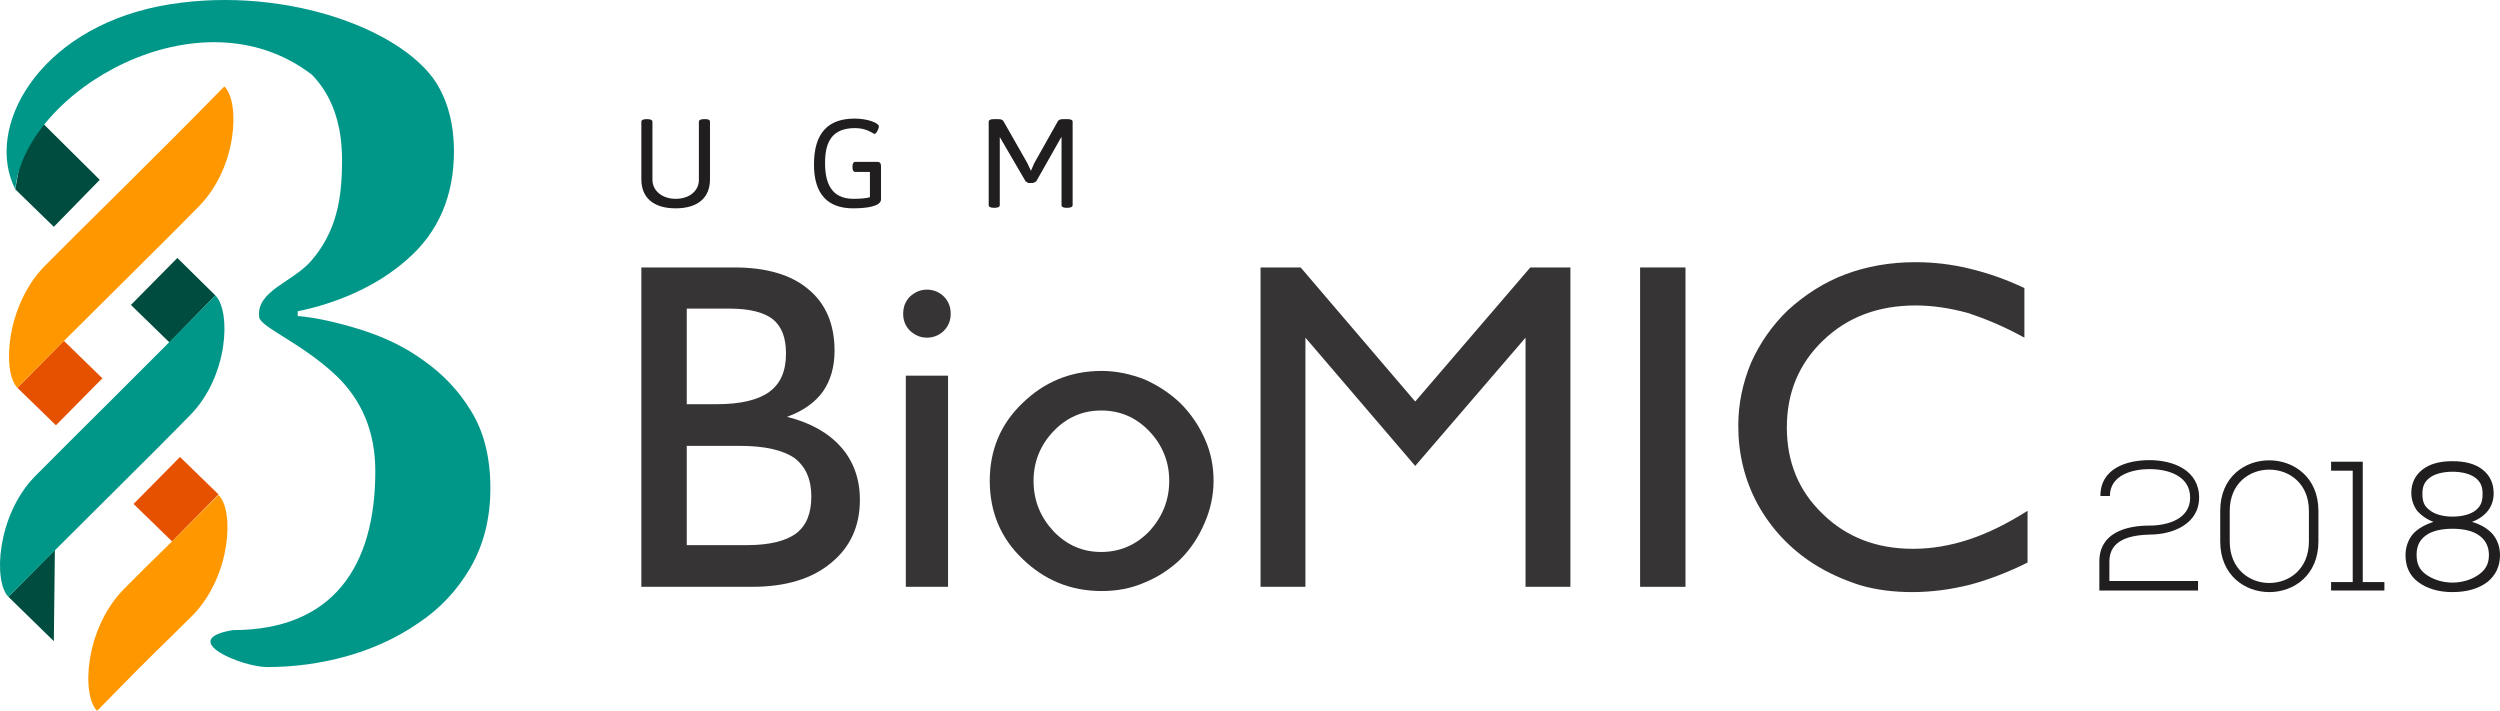
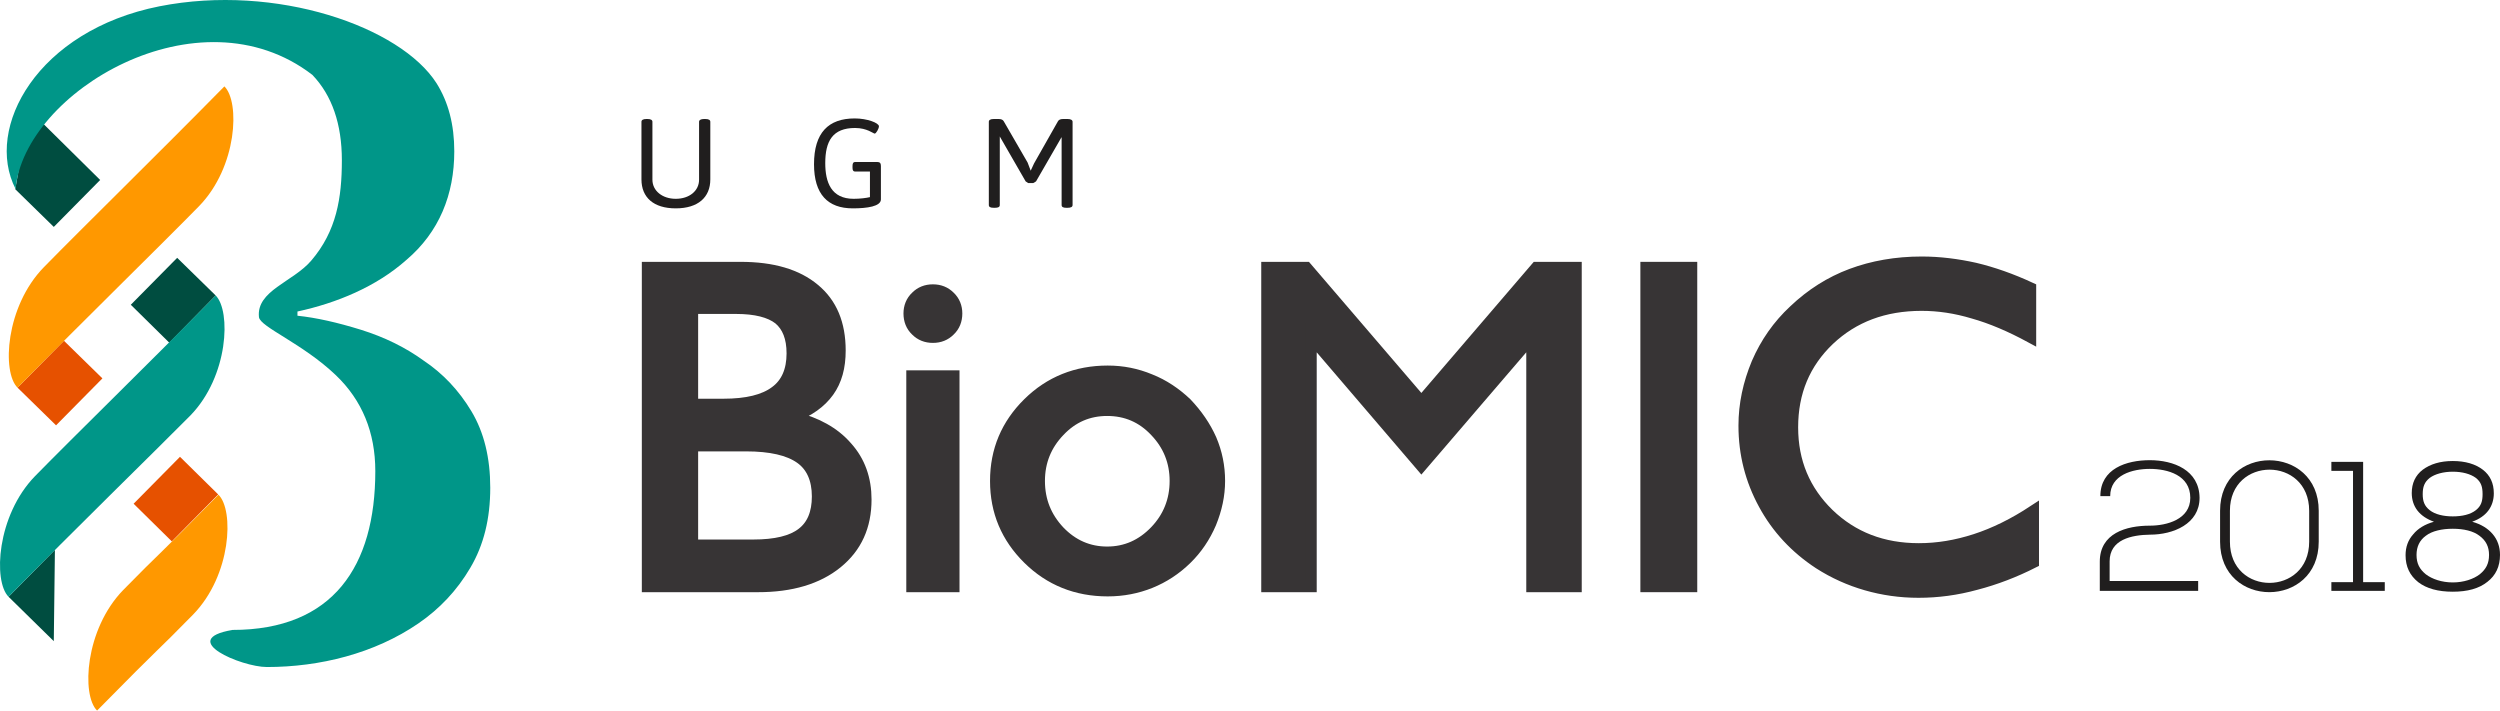
- <svg xmlns="http://www.w3.org/2000/svg" xml:space="preserve" width="454.638" height="129.275" version="1.1" style="clip-rule:evenodd;fill-rule:evenodd;image-rendering:optimizeQuality;shape-rendering:geometricPrecision;text-rendering:geometricPrecision" viewBox="0 0 4735.853 1346.66" id="svg53">
+ <svg xmlns="http://www.w3.org/2000/svg" xml:space="preserve" width="853.93" height="242.717" version="1.1" style="clip-rule:evenodd;fill-rule:evenodd;image-rendering:optimizeQuality;shape-rendering:geometricPrecision;text-rendering:geometricPrecision" viewBox="0 0 8895.181 2528.387" id="svg60">
  <defs id="defs4">
    <style type="text/css" id="style2">
+     .str0 {stroke:#373435;stroke-width:39.37}
+     .fil6 {fill:none;fill-rule:nonzero}
    .fil0 {fill:#004D40}
    .fil3 {fill:#009688}
    .fil1 {fill:#E65100}
    .fil2 {fill:#FF9800}
    .fil5 {fill:#373435;fill-rule:nonzero}
-     .fil6 {fill:#201E1E;fill-rule:nonzero}
+     .fil7 {fill:#201E1E;fill-rule:nonzero}
    .fil4 {fill:#009688;fill-rule:nonzero}
   </style>
  </defs>
-   <g id="Layer_x0020_1" transform="matrix(0.9999989,0,0,1,-6273.075,-5921.338)">
-     <g id="_2190279575712">
-       <polygon class="fil0" points="6377,6963 6375,7136 6289,7052 " id="polygon7" style="fill:#004d40" />
-       <polygon class="fil1" points="6687,6858 6599,6947 6526,6876 6614,6787 " id="polygon9" style="fill:#e65100" />
-       <polygon class="fil1" points="6467,6638 6379,6727 6306,6656 6394,6567 " id="polygon11" style="fill:#e65100" />
-       <polygon class="fil0" points="6681,6481 6594,6570 6521,6499 6609,6410 " id="polygon13" style="fill:#004d40" />
-       <polygon class="fil0" points="6462,6262 6375,6351 6302,6280 6328,6129 " id="polygon15" style="fill:#004d40" />
-       <path class="fil2" d="m 6356,6427 c 76,-77 211,-208 342,-342 30,29 25,153 -48,227 -75,77 -212,210 -344,344 -29,-29 -22,-154 50,-229 z" id="path17" style="fill:#ff9800" />
-       <path class="fil3" d="m 6339,6824 c 76,-77 211,-209 342,-343 30,30 25,153 -48,227 -75,77 -212,211 -344,344 -29,-29 -22,-154 50,-228 z" id="path19" style="fill:#009688" />
-       <path class="fil2" d="m 6506,7039 c 76,-77 49,-47 181,-180 30,29 24,152 -48,227 -76,76 -51,48 -182,182 -30,-30 -23,-154 49,-229 z" id="path21" style="fill:#ff9800" />
-       <path class="fil4" d="m 7075,6604 c 36,25 67,57 91,97 24,39 36,88 36,145 0,58 -13,108 -38,151 -25,43 -58,78 -99,105 -82,57 -187,83 -286,83 -48,0 -172,-52 -65,-70 190,0 270,-121 270,-301 0,-74 -25,-134 -74,-181 -64,-61 -144,-92 -146,-111 -6,-50 64,-66 99,-107 48,-56 58,-118 58,-190 0,-69 -19,-123 -57,-162 -214,-165 -545,33 -562,217 -59,-116 42,-301 273,-347 222,-43 457,39 525,146 22,36 33,79 33,129 0,82 -28,153 -90,206 -58,51 -133,82 -206,97 v 9 c 35,3 75,12 120,26 44,14 84,33 118,58 z" id="path23" style="fill:#009688;fill-rule:nonzero" />
-     </g>
-     <g id="_2190279604096">
-       <path class="fil5" d="m 7574,6766 v 188 h 115 c 42,0 73,-8 92,-22 20,-15 29,-39 29,-70 0,-33 -11,-57 -32,-73 -22,-15 -56,-23 -103,-23 z m -86,267 v -605 h 177 c 60,0 107,14 139,41 33,27 50,66 50,117 0,31 -8,57 -22,77 -15,21 -38,37 -68,48 44,11 78,30 102,57 24,27 36,61 36,100 0,50 -18,90 -55,120 -36,30 -86,45 -149,45 z m 86,-346 h 58 c 44,0 77,-8 98,-23 22,-16 32,-40 32,-73 0,-30 -8,-51 -25,-65 -17,-13 -44,-20 -81,-20 h -82 z" id="path26" style="fill:#373435;fill-rule:nonzero" />
-       <path id="1" class="fil5" d="m 7984,6516 c 0,-13 4,-24 13,-33 9,-8 19,-13 32,-13 13,0 24,5 32,13 9,9 13,20 13,33 0,12 -4,23 -13,32 -8,8 -19,13 -32,13 -13,0 -23,-5 -32,-13 -9,-9 -13,-20 -13,-32 z m 5,517 v -400 h 80 v 400 z" style="fill:#373435;fill-rule:nonzero" />
-       <path id="2" class="fil5" d="m 8231,6832 c 0,38 13,69 38,96 25,26 55,39 90,39 35,0 66,-13 91,-39 25,-27 38,-59 38,-96 0,-36 -13,-68 -38,-94 -25,-26 -55,-39 -91,-39 -35,0 -65,13 -90,39 -25,26 -38,58 -38,94 z m -83,0 c 0,-57 20,-107 62,-147 41,-40 91,-61 150,-61 28,0 55,6 81,16 25,11 48,26 68,45 21,21 36,44 47,69 11,25 16,51 16,78 0,28 -6,55 -17,80 -11,26 -26,49 -46,69 -20,19 -43,34 -68,44 -25,11 -52,16 -81,16 -59,0 -109,-21 -150,-61 -42,-40 -62,-90 -62,-148 z" style="fill:#373435;fill-rule:nonzero" />
-       <polygon id="3" class="fil5" points="8746,6561 8746,7033 8661,7033 8661,6428 8737,6428 8954,6682 9172,6428 9248,6428 9248,7033 9163,7033 9163,6561 8954,6804 " style="fill:#373435;fill-rule:nonzero" />
-       <polygon id="4" class="fil5" points="9466,6428 9466,7033 9380,7033 9380,6428 " style="fill:#373435;fill-rule:nonzero" />
-       <path id="5" class="fil5" d="m 10114,6889 v 98 c -36,18 -72,32 -109,42 -36,9 -73,14 -109,14 -35,0 -68,-4 -99,-13 -31,-10 -61,-23 -89,-41 -45,-29 -80,-67 -105,-112 -25,-46 -37,-96 -37,-149 0,-41 8,-80 24,-119 17,-38 40,-71 70,-100 33,-30 69,-53 109,-68 40,-15 84,-23 133,-23 34,0 68,4 101,12 34,8 69,20 105,37 v 94 c -38,-21 -74,-36 -108,-47 -33,-9 -66,-14 -98,-14 -71,0 -129,22 -175,66 -46,44 -69,99 -69,165 0,65 22,120 68,164 45,44 102,66 171,66 35,0 71,-6 107,-18 36,-12 72,-30 110,-54 z" style="fill:#373435;fill-rule:nonzero" />
-       <g id="g39">
-         <path class="fil6" d="m 7618,6152 v 109 c 0,35 -23,55 -65,55 -42,0 -65,-20 -65,-55 v -109 c 0,-3 3,-5 10,-5 h 1 c 7,0 10,2 10,5 v 110 c 0,21 19,36 44,36 26,0 44,-15 44,-36 v -110 c 0,-3 3,-5 10,-5 h 2 c 7,0 9,2 9,5 z" id="path33" style="fill:#201e1e;fill-rule:nonzero" />
-         <path class="fil6" d="m 7938,6161 c 0,4 -5,14 -8,14 -3,0 -14,-11 -37,-11 -43,0 -57,25 -57,66 0,37 11,68 54,68 12,0 24,-1 31,-3 v -48 h -28 c -3,0 -5,-3 -5,-8 v -3 c 0,-5 2,-8 5,-8 h 42 c 5,0 7,3 7,8 v 63 c 0,13 -26,17 -53,17 -48,0 -74,-27 -74,-83 0,-60 27,-87 77,-87 24,0 46,8 46,15 z" id="path35" style="fill:#201e1e;fill-rule:nonzero" />
-         <path class="fil6" d="m 8305,6152 v 158 c 0,3 -3,5 -10,5 h -2 c -6,0 -9,-2 -9,-5 v -129 l -1,1 -47,83 -6,3 h -9 l -5,-3 -49,-84 v -1 130 c 0,3 -3,5 -10,5 h -1 c -7,0 -10,-2 -10,-5 v -158 c 0,-3 3,-5 10,-5 h 8 c 6,0 9,2 10,4 l 45,79 7,15 6,-14 45,-80 c 1,-2 4,-4 10,-4 h 8 c 7,0 10,2 10,5 z" id="path37" style="fill:#201e1e;fill-rule:nonzero" />
+   <g id="Layer_x0020_1" transform="translate(-1607.707,-2785.612)">
+     <g id="_1633313641152">
+       <g id="g25">
+         <polygon class="fil0" points="1799,5067 1638,4909 1803,4742 " id="polygon7" style="fill:#004d40" />
+         <polygon class="fil1" points="2083,4578 2248,4411 2384,4545 2219,4712 " id="polygon9" style="fill:#e65100" />
+         <polygon class="fil1" points="1670,4165 1835,3998 1972,4132 1807,4299 " id="polygon11" style="fill:#e65100" />
+         <polygon class="fil0" points="2073,3870 2238,3703 2375,3837 2210,4005 " id="polygon13" style="fill:#004d40" />
+         <polygon class="fil0" points="1662,3459 1711,3176 1964,3426 1799,3593 " id="polygon15" style="fill:#004d40" />
+         <path class="fil2" d="m 1764,3736 c 142,-145 395,-392 642,-643 56,55 46,286 -90,426 -142,145 -399,395 -646,646 -56,-55 -43,-289 94,-429 z" id="path17" style="fill:#ff9800" />
+         <path class="fil3" d="m 1732,4480 c 142,-145 396,-392 643,-643 55,55 46,287 -90,427 -143,144 -400,394 -647,645 -55,-55 -42,-289 94,-429 z" id="path19" style="fill:#009688" />
+         <path class="fil2" d="m 2046,4885 c 142,-145 92,-88 339,-339 56,55 46,286 -90,426 -142,145 -95,91 -342,342 -56,-55 -43,-289 93,-429 z" id="path21" style="fill:#ff9800" />
+         <path class="fil4" d="m 3114,4068 c 69,46 126,106 171,181 45,75 67,166 67,272 0,110 -23,204 -71,285 -47,80 -109,146 -185,198 -156,107 -351,155 -539,155 -90,0 -322,-98 -122,-132 358,0 508,-227 508,-565 0,-138 -47,-252 -140,-341 -118,-113 -270,-172 -274,-207 -10,-94 121,-125 186,-201 90,-105 109,-223 109,-357 0,-129 -35,-231 -105,-304 -404,-311 -1025,61 -1056,406 -112,-218 78,-564 512,-650 416,-82 858,73 986,274 42,67 63,147 63,242 0,153 -53,287 -171,387 -107,95 -248,153 -387,183 v 15 c 67,7 142,24 226,50 83,26 157,62 222,109 z" id="path23" style="fill:#009688;fill-rule:nonzero" />
      </g>
-       <g id="g49">
-         <path class="fil6" d="m 10252,6861 c 0,-52 49,-68 93,-68 45,0 94,19 94,71 0,50 -50,70 -93,70 -36,1 -77,9 -77,51 v 37 h 168 v 18 h -187 v -55 c 0,-54 50,-68 95,-68 32,0 77,-11 77,-53 0,-42 -43,-54 -77,-54 -32,0 -75,11 -75,51 z" id="path41" style="fill:#201e1e;fill-rule:nonzero" />
-         <path class="fil6" d="m 10497,6947 c 0,105 150,105 150,0 v -58 c 0,-104 -150,-104 -150,0 z m -18,-58 c 0,-128 186,-127 186,0 v 58 c 0,128 -186,128 -186,0 z" id="path43" style="fill:#201e1e;fill-rule:nonzero" />
-         <polygon class="fil6" points="10689,7024 10730,7024 10730,6813 10689,6813 10689,6796 10749,6796 10749,7024 10790,7024 10790,7040 10689,7040 " id="polygon45" style="fill:#201e1e;fill-rule:nonzero" />
-         <path class="fil6" d="m 10919,6795 c 24,0 43,5 57,16 14,11 21,26 21,45 0,13 -4,24 -11,33 -7,9 -17,16 -30,21 17,5 30,13 39,23 9,11 14,24 14,40 0,21 -8,38 -24,51 -16,12 -38,19 -66,19 -27,0 -49,-7 -65,-19 -16,-12 -24,-29 -24,-51 0,-15 5,-29 14,-40 9,-10 23,-18 39,-23 -13,-5 -23,-12 -31,-21 -7,-10 -11,-21 -11,-34 0,-18 7,-33 21,-44 14,-11 33,-16 57,-16 z m 0,20 c -18,0 -34,4 -44,12 -10,8 -13,17 -13,30 0,14 3,23 14,31 10,8 26,12 43,12 18,0 34,-4 44,-12 10,-8 13,-17 13,-31 0,-13 -3,-22 -13,-30 -10,-8 -26,-12 -44,-12 z m 0,108 c -21,0 -39,4 -51,13 -12,9 -17,21 -17,36 0,17 5,28 17,37 12,9 30,16 51,16 21,0 39,-7 51,-16 12,-9 18,-20 18,-36 0,-16 -6,-28 -18,-37 -12,-9 -30,-13 -51,-13 z" id="path47" style="fill:#201e1e;fill-rule:nonzero" />
+       <path class="fil5" d="m 4072,4372 v 353 h 216 c 79,0 137,-14 173,-42 37,-28 55,-72 55,-131 0,-62 -21,-108 -61,-136 -41,-29 -105,-44 -193,-44 z m -161,501 V 3737 h 332 c 114,0 201,26 262,77 62,51 92,124 92,219 0,59 -13,107 -41,146 -28,39 -70,69 -126,90 82,20 146,55 191,107 46,51 68,114 68,187 0,95 -34,170 -103,226 -69,56 -163,84 -281,84 z m 161,-649 h 110 c 83,0 144,-15 184,-45 40,-29 60,-75 60,-136 0,-56 -16,-96 -47,-122 -32,-25 -83,-38 -152,-38 h -155 z" id="path27" style="fill:#373435;fill-rule:nonzero" />
+       <path id="1" class="fil5" d="m 4842,3901 c 0,-23 8,-44 25,-60 16,-16 36,-24 60,-24 24,0 44,8 60,24 17,16 25,37 25,60 0,24 -8,45 -25,61 -16,16 -36,24 -60,24 -24,0 -44,-8 -60,-24 -17,-16 -25,-37 -25,-61 z m 10,972 v -750 h 150 v 750 z" style="fill:#373435;fill-rule:nonzero" />
+       <path id="2" class="fil5" d="m 5306,4497 c 0,70 24,129 71,179 47,49 104,74 170,74 66,0 123,-25 171,-75 47,-49 71,-109 71,-178 0,-69 -24,-128 -71,-177 -47,-50 -104,-74 -171,-74 -66,0 -123,24 -170,74 -47,49 -71,108 -71,177 z m -156,0 c 0,-109 39,-201 116,-277 77,-76 172,-114 283,-114 53,0 103,10 151,30 48,19 91,48 129,84 38,40 67,82 88,129 20,47 30,96 30,148 0,51 -11,101 -31,150 -21,49 -50,92 -87,128 -38,37 -81,65 -128,84 -47,19 -98,29 -152,29 -111,0 -206,-38 -283,-114 -77,-76 -116,-168 -116,-277 z" style="fill:#373435;fill-rule:nonzero" />
+       <polygon id="3" class="fil5" points="7058,3986 6665,4444 6273,3986 6273,4873 6115,4873 6115,3737 6256,3737 6665,4214 7074,3737 7216,3737 7216,4873 7058,4873 " style="fill:#373435;fill-rule:nonzero" />
+       <polygon id="4" class="fil5" points="7464,4873 7464,3737 7627,3737 7627,4873 " style="fill:#373435;fill-rule:nonzero" />
+       <path id="5" class="fil5" d="m 8843,4603 v 184 c -67,34 -135,60 -204,78 -69,19 -137,28 -205,28 -65,0 -127,-9 -186,-26 -59,-17 -115,-42 -168,-76 -84,-55 -150,-126 -196,-211 -47,-86 -71,-179 -71,-280 0,-76 16,-150 46,-222 31,-72 75,-135 132,-188 61,-58 129,-101 204,-129 75,-28 159,-43 250,-43 64,0 127,8 190,22 63,15 129,38 198,70 v 176 c -72,-39 -140,-68 -204,-86 -63,-19 -124,-28 -184,-28 -133,0 -242,41 -329,123 -87,83 -130,186 -130,311 0,123 43,225 128,308 86,83 193,124 321,124 67,0 133,-11 201,-33 68,-22 137,-56 207,-102 z" style="fill:#373435;fill-rule:nonzero" />
+       <path id="6" class="fil6 str0" d="m 4072,4372 v 353 h 216 c 79,0 137,-14 173,-42 37,-28 55,-72 55,-131 0,-62 -21,-108 -61,-136 -41,-29 -105,-44 -193,-44 z m -161,501 V 3737 h 332 c 114,0 201,26 262,77 62,51 92,124 92,219 0,59 -13,107 -41,146 -28,39 -70,69 -126,90 82,20 146,55 191,107 46,51 68,114 68,187 0,95 -34,170 -103,226 -69,56 -163,84 -281,84 z m 161,-649 h 110 c 83,0 144,-15 184,-45 40,-29 60,-75 60,-136 0,-56 -16,-96 -47,-122 -32,-25 -83,-38 -152,-38 h -155 z" style="fill:none;fill-rule:nonzero;stroke:#373435;stroke-width:39.37" />
+       <path id="7" class="fil6 str0" d="m 4842,3901 c 0,-23 8,-44 25,-60 16,-16 36,-24 60,-24 24,0 44,8 60,24 17,16 25,37 25,60 0,24 -8,45 -25,61 -16,16 -36,24 -60,24 -24,0 -44,-8 -60,-24 -17,-16 -25,-37 -25,-61 z m 10,972 v -750 h 150 v 750 z" style="fill:none;fill-rule:nonzero;stroke:#373435;stroke-width:39.37" />
+       <path id="8" class="fil6 str0" d="m 5306,4497 c 0,70 24,129 71,179 47,49 104,74 170,74 66,0 123,-25 171,-75 47,-49 71,-109 71,-178 0,-69 -24,-128 -71,-177 -47,-50 -104,-74 -171,-74 -66,0 -123,24 -170,74 -47,49 -71,108 -71,177 z m -156,0 c 0,-109 39,-201 116,-277 77,-76 172,-114 283,-114 53,0 103,10 151,30 48,19 91,48 129,84 38,40 67,82 88,129 20,47 30,96 30,148 0,51 -11,101 -31,150 -21,49 -50,92 -87,128 -38,37 -81,65 -128,84 -47,19 -98,29 -152,29 -111,0 -206,-38 -283,-114 -77,-76 -116,-168 -116,-277 z" style="fill:none;fill-rule:nonzero;stroke:#373435;stroke-width:39.37" />
+       <polygon id="9" class="fil6 str0" points="7058,3986 6665,4444 6273,3986 6273,4873 6115,4873 6115,3737 6256,3737 6665,4214 7074,3737 7216,3737 7216,4873 7058,4873 " style="fill:none;fill-rule:nonzero;stroke:#373435;stroke-width:39.37" />
+       <polygon id="10" class="fil6 str0" points="7464,4873 7464,3737 7627,3737 7627,4873 " style="fill:none;fill-rule:nonzero;stroke:#373435;stroke-width:39.37" />
+       <path id="11" class="fil6 str0" d="m 8843,4603 v 184 c -67,34 -135,60 -204,78 -69,19 -137,28 -205,28 -65,0 -127,-9 -186,-26 -59,-17 -115,-42 -168,-76 -84,-55 -150,-126 -196,-211 -47,-86 -71,-179 -71,-280 0,-76 16,-150 46,-222 31,-72 75,-135 132,-188 61,-58 129,-101 204,-129 75,-28 159,-43 250,-43 64,0 127,8 190,22 63,15 129,38 198,70 v 176 c -72,-39 -140,-68 -204,-86 -63,-19 -124,-28 -184,-28 -133,0 -242,41 -329,123 -87,83 -130,186 -130,311 0,123 43,225 128,308 86,83 193,124 321,124 67,0 133,-11 201,-33 68,-22 137,-56 207,-102 z" style="fill:none;fill-rule:nonzero;stroke:#373435;stroke-width:39.37" />
+       <g id="g46">
+         <path class="fil7" d="m 4135,3219 v 205 c 0,64 -44,103 -123,103 -79,0 -122,-39 -122,-103 v -205 c 0,-6 5,-10 18,-10 h 3 c 13,0 18,4 18,10 v 206 c 0,40 36,68 83,68 48,0 83,-28 83,-68 v -206 c 0,-6 6,-10 18,-10 h 4 c 13,0 18,4 18,10 z" id="path40" style="fill:#201e1e;fill-rule:nonzero" />
+         <path class="fil7" d="m 4735,3235 c 0,8 -10,26 -15,26 -5,0 -27,-20 -70,-20 -80,0 -106,47 -106,125 0,68 21,127 101,127 23,0 46,-3 58,-6 v -91 h -53 c -6,0 -9,-4 -9,-13 v -7 c 0,-10 3,-14 9,-14 h 79 c 9,0 13,4 13,14 v 119 c 0,25 -49,32 -100,32 -89,0 -138,-50 -138,-157 0,-112 51,-163 145,-163 44,0 86,16 86,28 z" id="path42" style="fill:#201e1e;fill-rule:nonzero" />
+         <path class="fil7" d="m 5424,3219 v 296 c 0,7 -6,10 -18,10 h -4 c -12,0 -17,-3 -17,-10 v -241 l -1,1 -90,156 -10,6 h -18 l -9,-6 -91,-158 -1,-2 v 244 c 0,7 -5,10 -18,10 h -3 c -13,0 -18,-3 -18,-10 v -296 c 0,-6 5,-10 18,-10 h 16 c 11,0 16,3 19,8 l 85,147 11,29 12,-26 85,-150 c 3,-5 8,-8 19,-8 h 15 c 12,0 18,4 18,10 z" id="path44" style="fill:#201e1e;fill-rule:nonzero" />
+       </g>
+       <g id="g56">
+         <path class="fil7" d="m 9081,4551 c 0,-98 93,-128 176,-128 84,0 176,35 177,134 0,93 -94,131 -176,131 -66,1 -144,17 -144,95 v 70 h 315 v 35 h -350 v -104 c 0,-101 94,-128 178,-128 60,0 144,-22 144,-99 0,-81 -81,-103 -144,-103 -61,0 -141,21 -141,97 z" id="path48" style="fill:#201e1e;fill-rule:nonzero" />
+         <path class="fil7" d="m 9542,4713 c 0,196 282,195 282,0 v -110 c 0,-195 -282,-195 -282,0 z m -35,-110 c 0,-240 351,-239 351,0 v 110 c 0,239 -351,240 -351,0 z" id="path50" style="fill:#201e1e;fill-rule:nonzero" />
+         <polygon class="fil7" points="10093,4888 9903,4888 9903,4857 9980,4857 9980,4461 9903,4461 9903,4429 10016,4429 10016,4857 10093,4857 " id="polygon52" style="fill:#201e1e;fill-rule:nonzero" />
+         <path class="fil7" d="m 10335,4426 c 45,0 81,11 107,31 26,20 39,48 39,84 0,24 -7,45 -20,62 -13,17 -32,30 -57,39 32,9 56,24 73,44 17,20 26,45 26,74 0,41 -15,73 -45,96 -30,24 -71,35 -123,35 -52,0 -93,-11 -123,-34 -30,-24 -45,-55 -45,-96 0,-29 9,-54 27,-74 17,-21 42,-36 74,-45 -25,-9 -45,-22 -59,-40 -13,-17 -20,-38 -20,-62 0,-35 13,-63 39,-83 27,-20 62,-31 107,-31 z m 0,38 c -33,0 -63,8 -82,22 -19,15 -25,32 -25,58 0,25 6,42 25,57 19,15 49,22 82,22 34,0 63,-7 82,-22 19,-15 24,-32 24,-57 0,-26 -5,-43 -24,-58 -19,-14 -48,-22 -82,-22 z m 0,203 c -39,0 -74,8 -96,25 -22,16 -33,39 -33,68 0,31 11,51 33,69 22,17 57,29 96,29 39,0 74,-12 96,-29 22,-18 33,-38 33,-69 0,-29 -11,-51 -34,-68 -22,-17 -56,-25 -95,-25 z" id="path54" style="fill:#201e1e;fill-rule:nonzero" />
      </g>
    </g>
  </g>
</svg>
